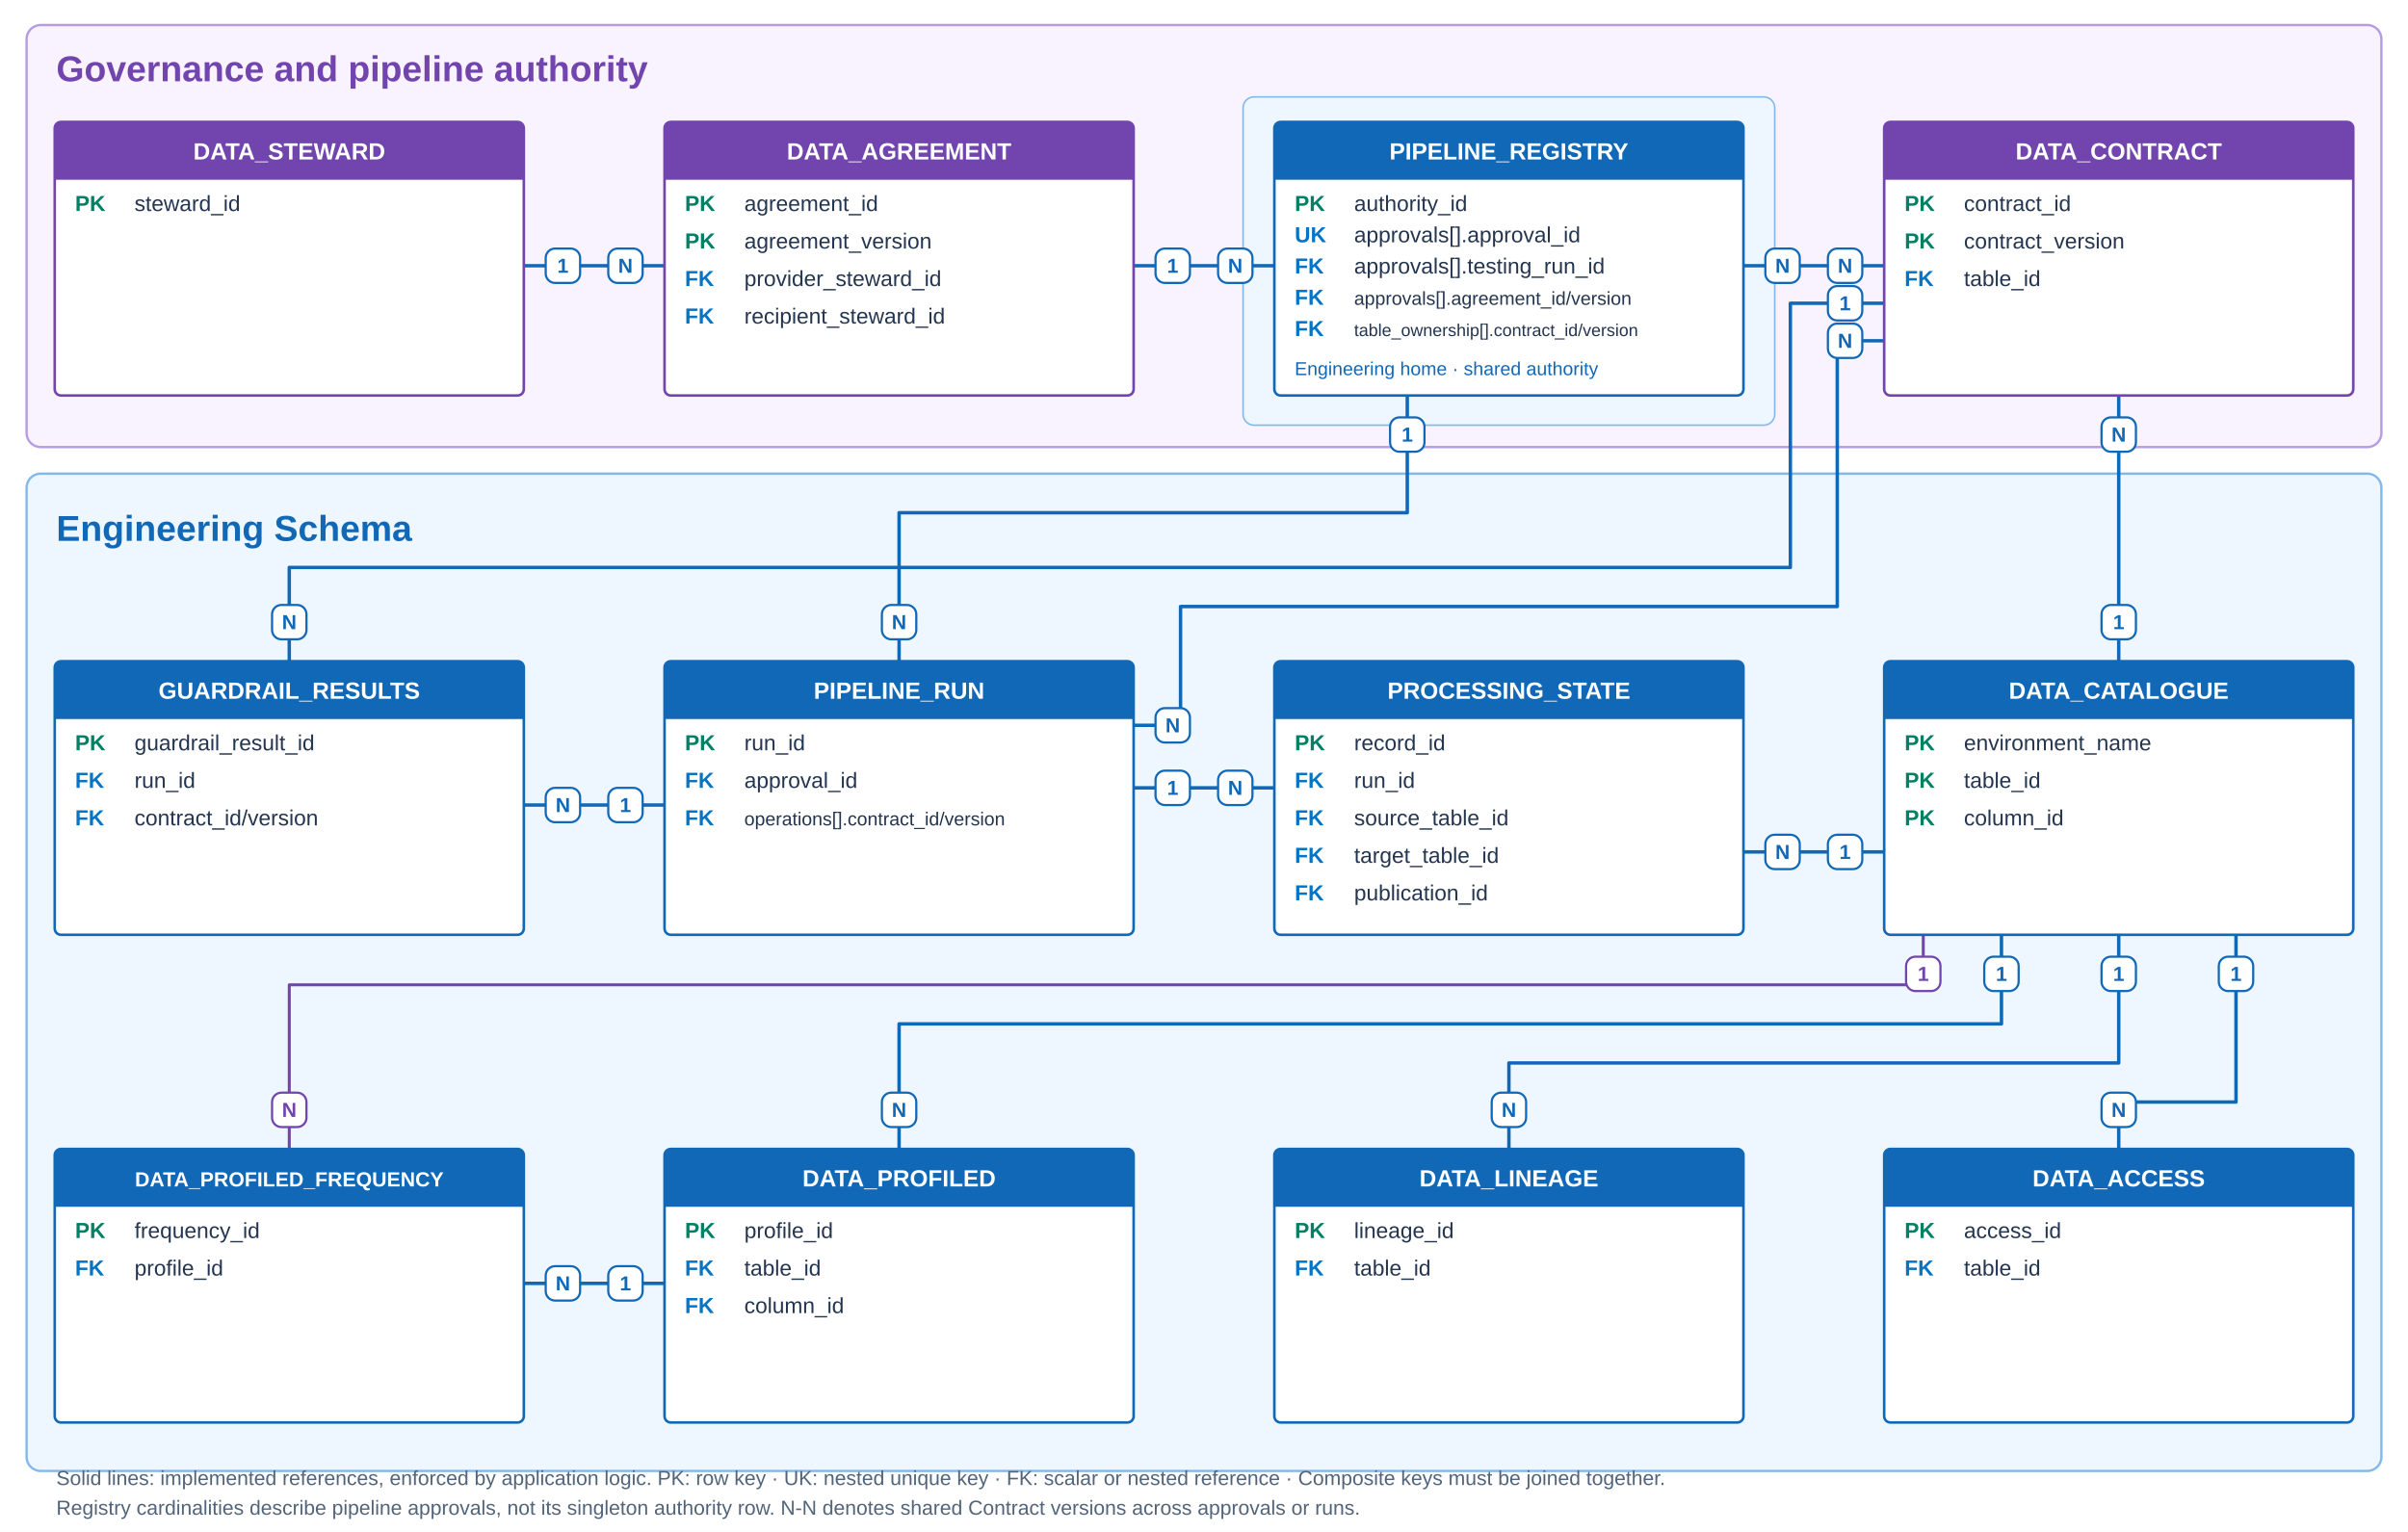
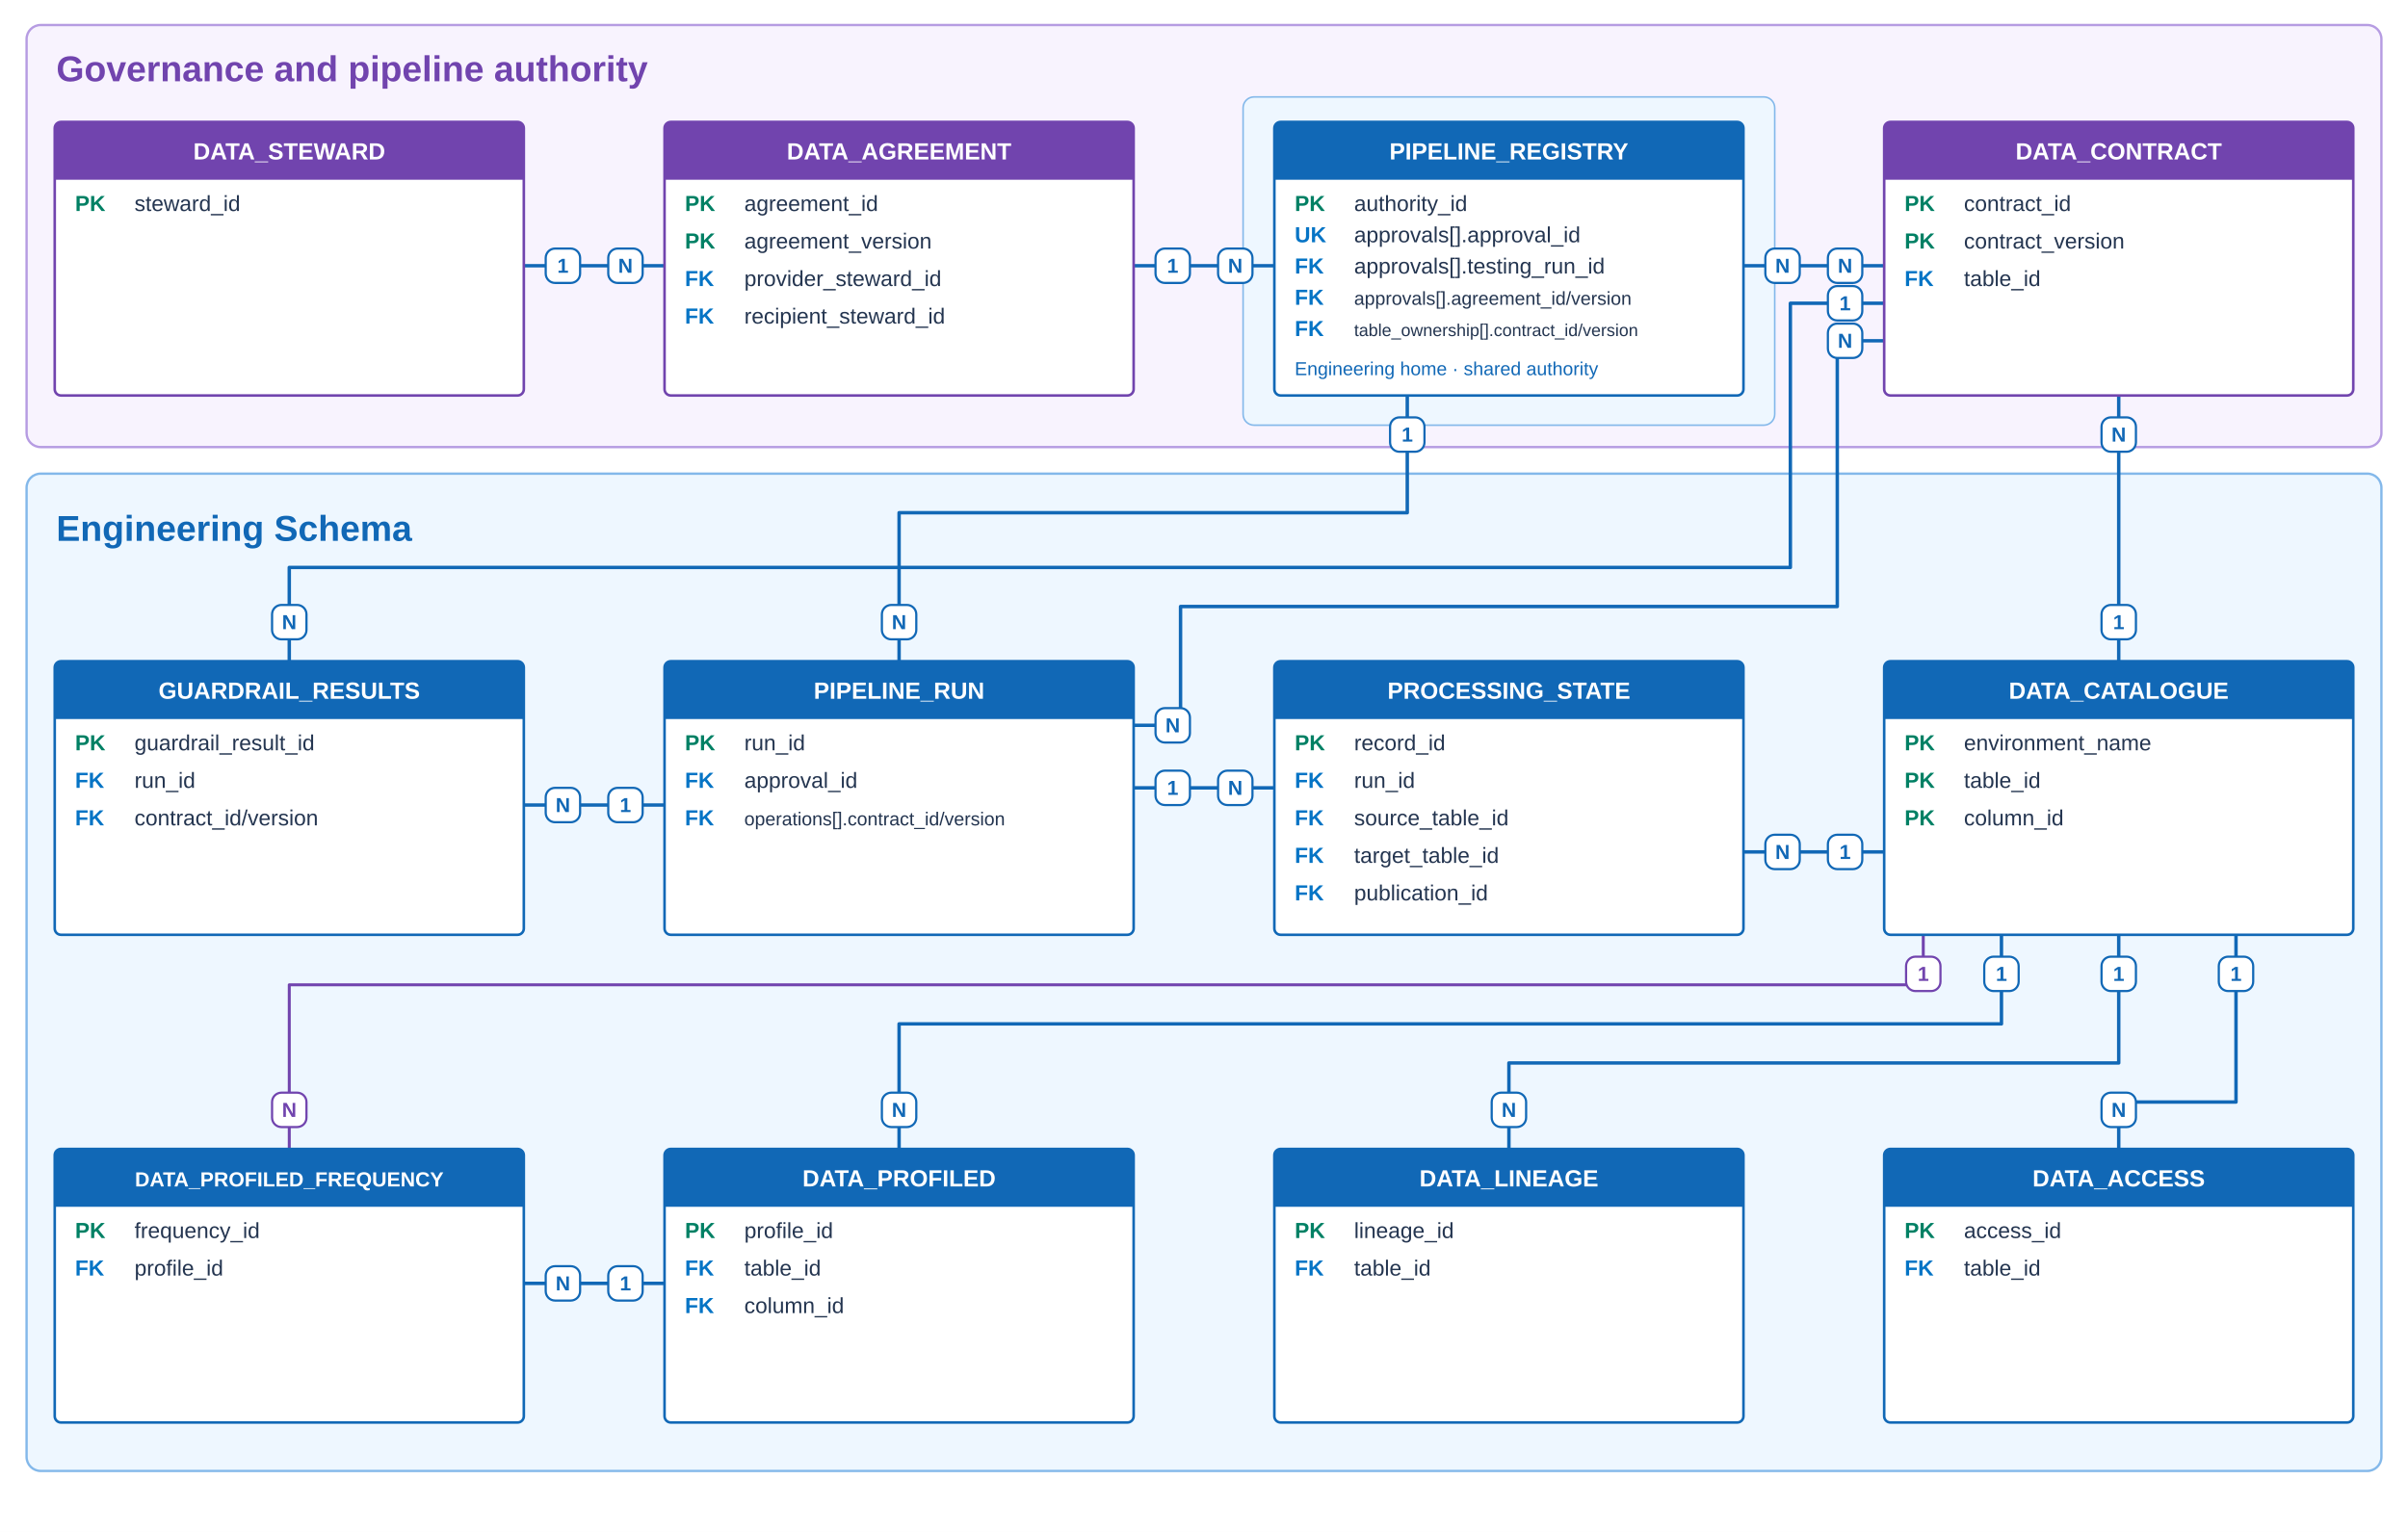
<svg xmlns="http://www.w3.org/2000/svg" xmlns:xlink="http://www.w3.org/1999/xlink" width="1540" height="980" viewBox="0 0 1540 980" role="img" aria-label="FabricOps metadata relationship diagram">
  <rect width="1540" height="980" fill="#FFFFFF" />
  <rect x="17" y="16" width="1506" height="270" rx="9" fill="#F8F3FE" stroke="#B69CE2" stroke-width="1.5" />
  <rect x="17" y="303" width="1506" height="638" rx="9" fill="#EEF7FF" stroke="#83B8EA" stroke-width="1.5" />
  <text x="36" y="52" font-size="23" font-family="Arial, sans-serif" font-weight="700" fill="#7144AE">Governance and pipeline authority</text>
  <text x="36" y="346" font-size="23" font-family="Arial, sans-serif" font-weight="700" fill="#1168B6">Engineering Schema</text>
  <rect x="795" y="62" width="340" height="210" rx="7" fill="#EEF7FF" stroke="#83B8EA" />
  <g id="metadata-er-relationships" aria-label="Metadata table relationships">
    <g class="metadata-er-relationship" data-from="DATA_STEWARD" data-to="DATA_AGREEMENT" data-cardinality="1-N" data-kind="physical">
      <path d="M335 170H425" fill="none" stroke="#1168B6" stroke-width="2.2" stroke-linecap="round" stroke-linejoin="round" />
      <rect x="349" y="159" width="22" height="22" rx="6" fill="#FFFFFF" stroke="#1168B6" stroke-width="1.4" />
      <text x="360" y="174.5" text-anchor="middle" font-size="13" font-weight="700" font-family="Arial, sans-serif" fill="#1168B6">1</text>
      <rect x="389" y="159" width="22" height="22" rx="6" fill="#FFFFFF" stroke="#1168B6" stroke-width="1.4" />
      <text x="400" y="174.5" text-anchor="middle" font-size="13" font-weight="700" font-family="Arial, sans-serif" fill="#1168B6">N</text>
    </g>
    <g class="metadata-er-relationship" data-from="DATA_AGREEMENT" data-to="PIPELINE_REGISTRY" data-cardinality="1-N" data-kind="nested">
      <path d="M725 170H815" fill="none" stroke="#1168B6" stroke-width="2.2" stroke-linecap="round" stroke-linejoin="round" />
      <rect x="739" y="159" width="22" height="22" rx="6" fill="#FFFFFF" stroke="#1168B6" stroke-width="1.4" />
      <text x="750" y="174.5" text-anchor="middle" font-size="13" font-weight="700" font-family="Arial, sans-serif" fill="#1168B6">1</text>
      <rect x="779" y="159" width="22" height="22" rx="6" fill="#FFFFFF" stroke="#1168B6" stroke-width="1.4" />
      <text x="790" y="174.5" text-anchor="middle" font-size="13" font-weight="700" font-family="Arial, sans-serif" fill="#1168B6">N</text>
    </g>
    <g class="metadata-er-relationship" data-from="PIPELINE_REGISTRY" data-to="DATA_CONTRACT" data-cardinality="N-N" data-kind="nested">
      <path d="M1115 170H1205" fill="none" stroke="#1168B6" stroke-width="2.2" stroke-linecap="round" stroke-linejoin="round" />
      <rect x="1129" y="159" width="22" height="22" rx="6" fill="#FFFFFF" stroke="#1168B6" stroke-width="1.4" />
      <text x="1140" y="174.5" text-anchor="middle" font-size="13" font-weight="700" font-family="Arial, sans-serif" fill="#1168B6">N</text>
      <rect x="1169" y="159" width="22" height="22" rx="6" fill="#FFFFFF" stroke="#1168B6" stroke-width="1.4" />
      <text x="1180" y="174.5" text-anchor="middle" font-size="13" font-weight="700" font-family="Arial, sans-serif" fill="#1168B6">N</text>
    </g>
    <g class="metadata-er-relationship" data-from="PIPELINE_RUN" data-to="DATA_CONTRACT" data-cardinality="N-N" data-kind="nested">
      <path d="M725 464H755V388H1175V218H1205" fill="none" stroke="#1168B6" stroke-width="2.2" stroke-linecap="round" stroke-linejoin="round" />
      <rect x="739" y="453" width="22" height="22" rx="6" fill="#FFFFFF" stroke="#1168B6" stroke-width="1.4" />
      <text x="750" y="468.5" text-anchor="middle" font-size="13" font-weight="700" font-family="Arial, sans-serif" fill="#1168B6">N</text>
      <rect x="1169" y="207" width="22" height="22" rx="6" fill="#FFFFFF" stroke="#1168B6" stroke-width="1.4" />
      <text x="1180" y="222.5" text-anchor="middle" font-size="13" font-weight="700" font-family="Arial, sans-serif" fill="#1168B6">N</text>
    </g>
    <g class="metadata-er-relationship" data-from="PIPELINE_REGISTRY" data-to="PIPELINE_RUN" data-cardinality="1-N" data-kind="nested">
      <path d="M900 253V328H575V423" fill="none" stroke="#1168B6" stroke-width="2.2" stroke-linecap="round" stroke-linejoin="round" />
      <rect x="889" y="267" width="22" height="22" rx="6" fill="#FFFFFF" stroke="#1168B6" stroke-width="1.4" />
      <text x="900" y="282.5" text-anchor="middle" font-size="13" font-weight="700" font-family="Arial, sans-serif" fill="#1168B6">1</text>
      <rect x="564" y="387" width="22" height="22" rx="6" fill="#FFFFFF" stroke="#1168B6" stroke-width="1.4" />
      <text x="575" y="402.5" text-anchor="middle" font-size="13" font-weight="700" font-family="Arial, sans-serif" fill="#1168B6">N</text>
    </g>
    <g class="metadata-er-relationship" data-from="DATA_CATALOGUE" data-to="DATA_CONTRACT" data-cardinality="1-N" data-kind="physical">
      <path d="M1355 423V253" fill="none" stroke="#1168B6" stroke-width="2.2" stroke-linecap="round" stroke-linejoin="round" />
      <rect x="1344" y="387" width="22" height="22" rx="6" fill="#FFFFFF" stroke="#1168B6" stroke-width="1.4" />
      <text x="1355" y="402.5" text-anchor="middle" font-size="13" font-weight="700" font-family="Arial, sans-serif" fill="#1168B6">1</text>
      <rect x="1344" y="267" width="22" height="22" rx="6" fill="#FFFFFF" stroke="#1168B6" stroke-width="1.4" />
      <text x="1355" y="282.5" text-anchor="middle" font-size="13" font-weight="700" font-family="Arial, sans-serif" fill="#1168B6">N</text>
    </g>
    <g class="metadata-er-relationship" data-from="PIPELINE_RUN" data-to="GUARDRAIL_RESULTS" data-cardinality="1-N" data-kind="physical">
      <path d="M425 515H335" fill="none" stroke="#1168B6" stroke-width="2.2" stroke-linecap="round" stroke-linejoin="round" />
      <rect x="389" y="504" width="22" height="22" rx="6" fill="#FFFFFF" stroke="#1168B6" stroke-width="1.4" />
      <text x="400" y="519.5" text-anchor="middle" font-size="13" font-weight="700" font-family="Arial, sans-serif" fill="#1168B6">1</text>
      <rect x="349" y="504" width="22" height="22" rx="6" fill="#FFFFFF" stroke="#1168B6" stroke-width="1.4" />
      <text x="360" y="519.5" text-anchor="middle" font-size="13" font-weight="700" font-family="Arial, sans-serif" fill="#1168B6">N</text>
    </g>
    <g class="metadata-er-relationship" data-from="PIPELINE_RUN" data-to="PROCESSING_STATE" data-cardinality="1-N" data-kind="physical">
      <path d="M725 504H815" fill="none" stroke="#1168B6" stroke-width="2.2" stroke-linecap="round" stroke-linejoin="round" />
      <rect x="739" y="493" width="22" height="22" rx="6" fill="#FFFFFF" stroke="#1168B6" stroke-width="1.4" />
      <text x="750" y="508.5" text-anchor="middle" font-size="13" font-weight="700" font-family="Arial, sans-serif" fill="#1168B6">1</text>
      <rect x="779" y="493" width="22" height="22" rx="6" fill="#FFFFFF" stroke="#1168B6" stroke-width="1.4" />
      <text x="790" y="508.5" text-anchor="middle" font-size="13" font-weight="700" font-family="Arial, sans-serif" fill="#1168B6">N</text>
    </g>
    <g class="metadata-er-relationship" data-from="DATA_CATALOGUE" data-to="PROCESSING_STATE" data-cardinality="1-N" data-kind="physical">
      <path d="M1205 545H1115" fill="none" stroke="#1168B6" stroke-width="2.2" stroke-linecap="round" stroke-linejoin="round" />
      <rect x="1169" y="534" width="22" height="22" rx="6" fill="#FFFFFF" stroke="#1168B6" stroke-width="1.4" />
      <text x="1180" y="549.5" text-anchor="middle" font-size="13" font-weight="700" font-family="Arial, sans-serif" fill="#1168B6">1</text>
      <rect x="1129" y="534" width="22" height="22" rx="6" fill="#FFFFFF" stroke="#1168B6" stroke-width="1.4" />
      <text x="1140" y="549.5" text-anchor="middle" font-size="13" font-weight="700" font-family="Arial, sans-serif" fill="#1168B6">N</text>
    </g>
    <g class="metadata-er-relationship" data-from="DATA_CATALOGUE" data-to="DATA_PROFILED" data-cardinality="1-N" data-kind="physical">
      <path d="M1280 598V655H575V735" fill="none" stroke="#1168B6" stroke-width="2.2" stroke-linecap="round" stroke-linejoin="round" />
      <rect x="1269" y="612" width="22" height="22" rx="6" fill="#FFFFFF" stroke="#1168B6" stroke-width="1.4" />
      <text x="1280" y="627.5" text-anchor="middle" font-size="13" font-weight="700" font-family="Arial, sans-serif" fill="#1168B6">1</text>
      <rect x="564" y="699" width="22" height="22" rx="6" fill="#FFFFFF" stroke="#1168B6" stroke-width="1.4" />
      <text x="575" y="714.5" text-anchor="middle" font-size="13" font-weight="700" font-family="Arial, sans-serif" fill="#1168B6">N</text>
    </g>
    <g class="metadata-er-relationship" data-from="DATA_CATALOGUE" data-to="DATA_PROFILED_FREQUENCY" data-cardinality="1-N" data-kind="logical">
      <path d="M1230 598V630H185V735" fill="none" stroke="#7144AE" stroke-width="1.9" stroke-linecap="round" stroke-linejoin="round" />
      <rect x="1219" y="612" width="22" height="22" rx="6" fill="#FFFFFF" stroke="#7144AE" stroke-width="1.4" />
      <text x="1230" y="627.5" text-anchor="middle" font-size="13" font-weight="700" font-family="Arial, sans-serif" fill="#7144AE">1</text>
      <rect x="174" y="699" width="22" height="22" rx="6" fill="#FFFFFF" stroke="#7144AE" stroke-width="1.4" />
      <text x="185" y="714.5" text-anchor="middle" font-size="13" font-weight="700" font-family="Arial, sans-serif" fill="#7144AE">N</text>
    </g>
    <g class="metadata-er-relationship" data-from="DATA_CATALOGUE" data-to="DATA_LINEAGE" data-cardinality="1-N" data-kind="physical">
      <path d="M1355 598V680H965V735" fill="none" stroke="#1168B6" stroke-width="2.2" stroke-linecap="round" stroke-linejoin="round" />
      <rect x="1344" y="612" width="22" height="22" rx="6" fill="#FFFFFF" stroke="#1168B6" stroke-width="1.4" />
      <text x="1355" y="627.5" text-anchor="middle" font-size="13" font-weight="700" font-family="Arial, sans-serif" fill="#1168B6">1</text>
      <rect x="954" y="699" width="22" height="22" rx="6" fill="#FFFFFF" stroke="#1168B6" stroke-width="1.4" />
      <text x="965" y="714.5" text-anchor="middle" font-size="13" font-weight="700" font-family="Arial, sans-serif" fill="#1168B6">N</text>
    </g>
    <g class="metadata-er-relationship" data-from="DATA_CATALOGUE" data-to="DATA_ACCESS" data-cardinality="1-N" data-kind="physical">
      <path d="M1430 598V705H1355V735" fill="none" stroke="#1168B6" stroke-width="2.2" stroke-linecap="round" stroke-linejoin="round" />
      <rect x="1419" y="612" width="22" height="22" rx="6" fill="#FFFFFF" stroke="#1168B6" stroke-width="1.4" />
      <text x="1430" y="627.5" text-anchor="middle" font-size="13" font-weight="700" font-family="Arial, sans-serif" fill="#1168B6">1</text>
      <rect x="1344" y="699" width="22" height="22" rx="6" fill="#FFFFFF" stroke="#1168B6" stroke-width="1.4" />
      <text x="1355" y="714.5" text-anchor="middle" font-size="13" font-weight="700" font-family="Arial, sans-serif" fill="#1168B6">N</text>
    </g>
    <g class="metadata-er-relationship" data-from="DATA_PROFILED" data-to="DATA_PROFILED_FREQUENCY" data-cardinality="1-N" data-kind="physical">
      <path d="M425 821H335" fill="none" stroke="#1168B6" stroke-width="2.2" stroke-linecap="round" stroke-linejoin="round" />
      <rect x="389" y="810" width="22" height="22" rx="6" fill="#FFFFFF" stroke="#1168B6" stroke-width="1.4" />
      <text x="400" y="825.5" text-anchor="middle" font-size="13" font-weight="700" font-family="Arial, sans-serif" fill="#1168B6">1</text>
      <rect x="349" y="810" width="22" height="22" rx="6" fill="#FFFFFF" stroke="#1168B6" stroke-width="1.4" />
      <text x="360" y="825.5" text-anchor="middle" font-size="13" font-weight="700" font-family="Arial, sans-serif" fill="#1168B6">N</text>
    </g>
    <g class="metadata-er-relationship" data-from="DATA_CONTRACT" data-to="GUARDRAIL_RESULTS" data-cardinality="1-N" data-kind="physical">
      <path d="M1205 194H1145V363H185V423" fill="none" stroke="#1168B6" stroke-width="2.2" stroke-linecap="round" stroke-linejoin="round" />
      <rect x="1169" y="183" width="22" height="22" rx="6" fill="#FFFFFF" stroke="#1168B6" stroke-width="1.4" />
      <text x="1180" y="198.5" text-anchor="middle" font-size="13" font-weight="700" font-family="Arial, sans-serif" fill="#1168B6">1</text>
      <rect x="174" y="387" width="22" height="22" rx="6" fill="#FFFFFF" stroke="#1168B6" stroke-width="1.4" />
      <text x="185" y="402.5" text-anchor="middle" font-size="13" font-weight="700" font-family="Arial, sans-serif" fill="#1168B6">N</text>
    </g>
  </g>
  <a xlink:href="https://voycepeh.github.io/FabricOps-Starter-Kit/reference/metadata/metadata_data_steward/" target="_blank">
    <rect x="35" y="78" width="300" height="175" rx="4" fill="white" stroke="#7144AE" stroke-width="1.65" />
    <path d="M39 78H331Q335 78 335 82V115H35V82Q35 78 39 78Z" fill="#7144AE" />
    <text x="185.0" y="102" text-anchor="middle" font-size="15" font-weight="700" font-family="Arial, sans-serif" fill="white">DATA_STEWARD</text>
    <text x="48" y="135" fill="#008064" font-weight="700" font-size="14" font-family="Arial, sans-serif">PK</text>
    <text x="86" y="135" fill="#243550" font-size="14" font-family="Arial, sans-serif">steward_id</text>
  </a>
  <a xlink:href="https://voycepeh.github.io/FabricOps-Starter-Kit/reference/metadata/metadata_data_agreement/" target="_blank">
    <rect x="425" y="78" width="300" height="175" rx="4" fill="white" stroke="#7144AE" stroke-width="1.65" />
    <path d="M429 78H721Q725 78 725 82V115H425V82Q425 78 429 78Z" fill="#7144AE" />
    <text x="575.0" y="102" text-anchor="middle" font-size="15" font-weight="700" font-family="Arial, sans-serif" fill="white">DATA_AGREEMENT</text>
    <text x="438" y="135" fill="#008064" font-weight="700" font-size="14" font-family="Arial, sans-serif">PK</text>
    <text x="476" y="135" fill="#243550" font-size="14" font-family="Arial, sans-serif">agreement_id</text>
    <text x="438" y="159" fill="#008064" font-weight="700" font-size="14" font-family="Arial, sans-serif">PK</text>
    <text x="476" y="159" fill="#243550" font-size="14" font-family="Arial, sans-serif">agreement_version</text>
    <text x="438" y="183" fill="#0574C5" font-weight="700" font-size="14" font-family="Arial, sans-serif">FK</text>
    <text x="476" y="183" fill="#243550" font-size="14" font-family="Arial, sans-serif">provider_steward_id</text>
    <text x="438" y="207" fill="#0574C5" font-weight="700" font-size="14" font-family="Arial, sans-serif">FK</text>
    <text x="476" y="207" fill="#243550" font-size="14" font-family="Arial, sans-serif">recipient_steward_id</text>
  </a>
  <a xlink:href="https://voycepeh.github.io/FabricOps-Starter-Kit/reference/metadata/metadata_pipeline_registry/" target="_blank">
    <rect x="815" y="78" width="300" height="175" rx="4" fill="white" stroke="#1168B6" stroke-width="1.65" />
    <path d="M819 78H1111Q1115 78 1115 82V115H815V82Q815 78 819 78Z" fill="#1168B6" />
    <text x="965.0" y="102" text-anchor="middle" font-size="15" font-weight="700" font-family="Arial, sans-serif" fill="white">PIPELINE_REGISTRY</text>
    <text x="828" y="135" fill="#008064" font-weight="700" font-size="14" font-family="Arial, sans-serif">PK</text>
    <text x="866" y="135" fill="#243550" font-size="14" font-family="Arial, sans-serif">authority_id</text>
    <text x="828" y="155" fill="#0574C5" font-weight="700" font-size="14" font-family="Arial, sans-serif">UK</text>
    <text x="866" y="155" fill="#243550" font-size="14" font-family="Arial, sans-serif">approvals[].approval_id</text>
    <text x="828" y="175" fill="#0574C5" font-weight="700" font-size="14" font-family="Arial, sans-serif">FK</text>
    <text x="866" y="175" fill="#243550" font-size="14" font-family="Arial, sans-serif">approvals[].testing_run_id</text>
    <text x="828" y="195" fill="#0574C5" font-weight="700" font-size="14" font-family="Arial, sans-serif">FK</text>
    <text x="866" y="195" fill="#243550" font-size="12" font-family="Arial, sans-serif">approvals[].agreement_id/version</text>
    <text x="828" y="215" fill="#0574C5" font-weight="700" font-size="14" font-family="Arial, sans-serif">FK</text>
    <text x="866" y="215" fill="#243550" font-size="11" font-family="Arial, sans-serif">table_ownership[].contract_id/version</text>
    <text x="828" y="240" fill="#1168B6" font-size="12" font-family="Arial, sans-serif">Engineering home · shared authority</text>
  </a>
  <a xlink:href="https://voycepeh.github.io/FabricOps-Starter-Kit/reference/metadata/metadata_data_contract/" target="_blank">
    <rect x="1205" y="78" width="300" height="175" rx="4" fill="white" stroke="#7144AE" stroke-width="1.65" />
    <path d="M1209 78H1501Q1505 78 1505 82V115H1205V82Q1205 78 1209 78Z" fill="#7144AE" />
    <text x="1355.0" y="102" text-anchor="middle" font-size="15" font-weight="700" font-family="Arial, sans-serif" fill="white">DATA_CONTRACT</text>
    <text x="1218" y="135" fill="#008064" font-weight="700" font-size="14" font-family="Arial, sans-serif">PK</text>
    <text x="1256" y="135" fill="#243550" font-size="14" font-family="Arial, sans-serif">contract_id</text>
    <text x="1218" y="159" fill="#008064" font-weight="700" font-size="14" font-family="Arial, sans-serif">PK</text>
    <text x="1256" y="159" fill="#243550" font-size="14" font-family="Arial, sans-serif">contract_version</text>
    <text x="1218" y="183" fill="#0574C5" font-weight="700" font-size="14" font-family="Arial, sans-serif">FK</text>
    <text x="1256" y="183" fill="#243550" font-size="14" font-family="Arial, sans-serif">table_id</text>
  </a>
  <a xlink:href="https://voycepeh.github.io/FabricOps-Starter-Kit/reference/metadata/metadata_guardrail_results/" target="_blank">
    <rect x="35" y="423" width="300" height="175" rx="4" fill="white" stroke="#1168B6" stroke-width="1.65" />
    <path d="M39 423H331Q335 423 335 427V460H35V427Q35 423 39 423Z" fill="#1168B6" />
    <text x="185.0" y="447" text-anchor="middle" font-size="15" font-weight="700" font-family="Arial, sans-serif" fill="white">GUARDRAIL_RESULTS</text>
    <text x="48" y="480" fill="#008064" font-weight="700" font-size="14" font-family="Arial, sans-serif">PK</text>
    <text x="86" y="480" fill="#243550" font-size="14" font-family="Arial, sans-serif">guardrail_result_id</text>
    <text x="48" y="504" fill="#0574C5" font-weight="700" font-size="14" font-family="Arial, sans-serif">FK</text>
    <text x="86" y="504" fill="#243550" font-size="14" font-family="Arial, sans-serif">run_id</text>
    <text x="48" y="528" fill="#0574C5" font-weight="700" font-size="14" font-family="Arial, sans-serif">FK</text>
    <text x="86" y="528" fill="#243550" font-size="14" font-family="Arial, sans-serif">contract_id/version</text>
  </a>
  <a xlink:href="https://voycepeh.github.io/FabricOps-Starter-Kit/reference/metadata/metadata_pipeline_run/" target="_blank">
    <rect x="425" y="423" width="300" height="175" rx="4" fill="white" stroke="#1168B6" stroke-width="1.65" />
    <path d="M429 423H721Q725 423 725 427V460H425V427Q425 423 429 423Z" fill="#1168B6" />
    <text x="575.0" y="447" text-anchor="middle" font-size="15" font-weight="700" font-family="Arial, sans-serif" fill="white">PIPELINE_RUN</text>
    <text x="438" y="480" fill="#008064" font-weight="700" font-size="14" font-family="Arial, sans-serif">PK</text>
    <text x="476" y="480" fill="#243550" font-size="14" font-family="Arial, sans-serif">run_id</text>
    <text x="438" y="504" fill="#0574C5" font-weight="700" font-size="14" font-family="Arial, sans-serif">FK</text>
    <text x="476" y="504" fill="#243550" font-size="14" font-family="Arial, sans-serif">approval_id</text>
    <text x="438" y="528" fill="#0574C5" font-weight="700" font-size="14" font-family="Arial, sans-serif">FK</text>
    <text x="476" y="528" fill="#243550" font-size="12" font-family="Arial, sans-serif">operations[].contract_id/version</text>
  </a>
  <a xlink:href="https://voycepeh.github.io/FabricOps-Starter-Kit/reference/metadata/metadata_processing_state/" target="_blank">
    <rect x="815" y="423" width="300" height="175" rx="4" fill="white" stroke="#1168B6" stroke-width="1.65" />
    <path d="M819 423H1111Q1115 423 1115 427V460H815V427Q815 423 819 423Z" fill="#1168B6" />
    <text x="965.0" y="447" text-anchor="middle" font-size="15" font-weight="700" font-family="Arial, sans-serif" fill="white">PROCESSING_STATE</text>
    <text x="828" y="480" fill="#008064" font-weight="700" font-size="14" font-family="Arial, sans-serif">PK</text>
    <text x="866" y="480" fill="#243550" font-size="14" font-family="Arial, sans-serif">record_id</text>
    <text x="828" y="504" fill="#0574C5" font-weight="700" font-size="14" font-family="Arial, sans-serif">FK</text>
    <text x="866" y="504" fill="#243550" font-size="14" font-family="Arial, sans-serif">run_id</text>
    <text x="828" y="528" fill="#0574C5" font-weight="700" font-size="14" font-family="Arial, sans-serif">FK</text>
    <text x="866" y="528" fill="#243550" font-size="14" font-family="Arial, sans-serif">source_table_id</text>
    <text x="828" y="552" fill="#0574C5" font-weight="700" font-size="14" font-family="Arial, sans-serif">FK</text>
    <text x="866" y="552" fill="#243550" font-size="14" font-family="Arial, sans-serif">target_table_id</text>
    <text x="828" y="576" fill="#0574C5" font-weight="700" font-size="14" font-family="Arial, sans-serif">FK</text>
    <text x="866" y="576" fill="#243550" font-size="14" font-family="Arial, sans-serif">publication_id</text>
  </a>
  <a xlink:href="https://voycepeh.github.io/FabricOps-Starter-Kit/reference/metadata/metadata_data_catalogue/" target="_blank">
    <rect x="1205" y="423" width="300" height="175" rx="4" fill="white" stroke="#1168B6" stroke-width="1.65" />
    <path d="M1209 423H1501Q1505 423 1505 427V460H1205V427Q1205 423 1209 423Z" fill="#1168B6" />
    <text x="1355.0" y="447" text-anchor="middle" font-size="15" font-weight="700" font-family="Arial, sans-serif" fill="white">DATA_CATALOGUE</text>
    <text x="1218" y="480" fill="#008064" font-weight="700" font-size="14" font-family="Arial, sans-serif">PK</text>
    <text x="1256" y="480" fill="#243550" font-size="14" font-family="Arial, sans-serif">environment_name</text>
    <text x="1218" y="504" fill="#008064" font-weight="700" font-size="14" font-family="Arial, sans-serif">PK</text>
    <text x="1256" y="504" fill="#243550" font-size="14" font-family="Arial, sans-serif">table_id</text>
    <text x="1218" y="528" fill="#008064" font-weight="700" font-size="14" font-family="Arial, sans-serif">PK</text>
    <text x="1256" y="528" fill="#243550" font-size="14" font-family="Arial, sans-serif">column_id</text>
  </a>
  <a xlink:href="https://voycepeh.github.io/FabricOps-Starter-Kit/reference/metadata/metadata_data_profiled_frequency/" target="_blank" transform="translate(0 -80)">
    <rect x="35" y="815" width="300" height="175" rx="4" fill="white" stroke="#1168B6" stroke-width="1.65" />
    <path d="M39 815H331Q335 815 335 819V852H35V819Q35 815 39 815Z" fill="#1168B6" />
    <text x="185.0" y="839" text-anchor="middle" font-size="13.1" font-weight="700" font-family="Arial, sans-serif" fill="white">DATA_PROFILED_FREQUENCY</text>
    <text x="48" y="872" fill="#008064" font-weight="700" font-size="14" font-family="Arial, sans-serif">PK</text>
    <text x="86" y="872" fill="#243550" font-size="14" font-family="Arial, sans-serif">frequency_id</text>
    <text x="48" y="896" fill="#0574C5" font-weight="700" font-size="14" font-family="Arial, sans-serif">FK</text>
    <text x="86" y="896" fill="#243550" font-size="14" font-family="Arial, sans-serif">profile_id</text>
  </a>
  <a xlink:href="https://voycepeh.github.io/FabricOps-Starter-Kit/reference/metadata/metadata_data_profiled/" target="_blank" transform="translate(0 -80)">
    <rect x="425" y="815" width="300" height="175" rx="4" fill="white" stroke="#1168B6" stroke-width="1.65" />
    <path d="M429 815H721Q725 815 725 819V852H425V819Q425 815 429 815Z" fill="#1168B6" />
    <text x="575.0" y="839" text-anchor="middle" font-size="15" font-weight="700" font-family="Arial, sans-serif" fill="white">DATA_PROFILED</text>
    <text x="438" y="872" fill="#008064" font-weight="700" font-size="14" font-family="Arial, sans-serif">PK</text>
    <text x="476" y="872" fill="#243550" font-size="14" font-family="Arial, sans-serif">profile_id</text>
    <text x="438" y="896" fill="#0574C5" font-weight="700" font-size="14" font-family="Arial, sans-serif">FK</text>
    <text x="476" y="896" fill="#243550" font-size="14" font-family="Arial, sans-serif">table_id</text>
    <text x="438" y="920" fill="#0574C5" font-weight="700" font-size="14" font-family="Arial, sans-serif">FK</text>
    <text x="476" y="920" fill="#243550" font-size="14" font-family="Arial, sans-serif">column_id</text>
  </a>
  <a xlink:href="https://voycepeh.github.io/FabricOps-Starter-Kit/reference/metadata/metadata_data_lineage/" target="_blank" transform="translate(0 -80)">
    <rect x="815" y="815" width="300" height="175" rx="4" fill="white" stroke="#1168B6" stroke-width="1.65" />
    <path d="M819 815H1111Q1115 815 1115 819V852H815V819Q815 815 819 815Z" fill="#1168B6" />
    <text x="965.0" y="839" text-anchor="middle" font-size="15" font-weight="700" font-family="Arial, sans-serif" fill="white">DATA_LINEAGE</text>
    <text x="828" y="872" fill="#008064" font-weight="700" font-size="14" font-family="Arial, sans-serif">PK</text>
    <text x="866" y="872" fill="#243550" font-size="14" font-family="Arial, sans-serif">lineage_id</text>
    <text x="828" y="896" fill="#0574C5" font-weight="700" font-size="14" font-family="Arial, sans-serif">FK</text>
    <text x="866" y="896" fill="#243550" font-size="14" font-family="Arial, sans-serif">table_id</text>
  </a>
  <a xlink:href="https://voycepeh.github.io/FabricOps-Starter-Kit/reference/metadata/metadata_data_access/" target="_blank" transform="translate(0 -80)">
    <rect x="1205" y="815" width="300" height="175" rx="4" fill="white" stroke="#1168B6" stroke-width="1.65" />
    <path d="M1209 815H1501Q1505 815 1505 819V852H1205V819Q1205 815 1209 815Z" fill="#1168B6" />
    <text x="1355.0" y="839" text-anchor="middle" font-size="15" font-weight="700" font-family="Arial, sans-serif" fill="white">DATA_ACCESS</text>
    <text x="1218" y="872" fill="#008064" font-weight="700" font-size="14" font-family="Arial, sans-serif">PK</text>
    <text x="1256" y="872" fill="#243550" font-size="14" font-family="Arial, sans-serif">access_id</text>
    <text x="1218" y="896" fill="#0574C5" font-weight="700" font-size="14" font-family="Arial, sans-serif">FK</text>
    <text x="1256" y="896" fill="#243550" font-size="14" font-family="Arial, sans-serif">table_id</text>
  </a>
-   <text x="36" y="950" font-size="13" font-family="Arial, sans-serif" fill="#52647A">Solid lines: implemented references, enforced by application logic. PK: row key · UK: nested unique key · FK: scalar or nested reference · Composite keys must be joined together.</text>
-   <text x="36" y="969" font-size="13" font-family="Arial, sans-serif" fill="#52647A">Registry cardinalities describe pipeline approvals, not its singleton authority row. N-N denotes shared Contract versions across approvals or runs.</text>
</svg>
